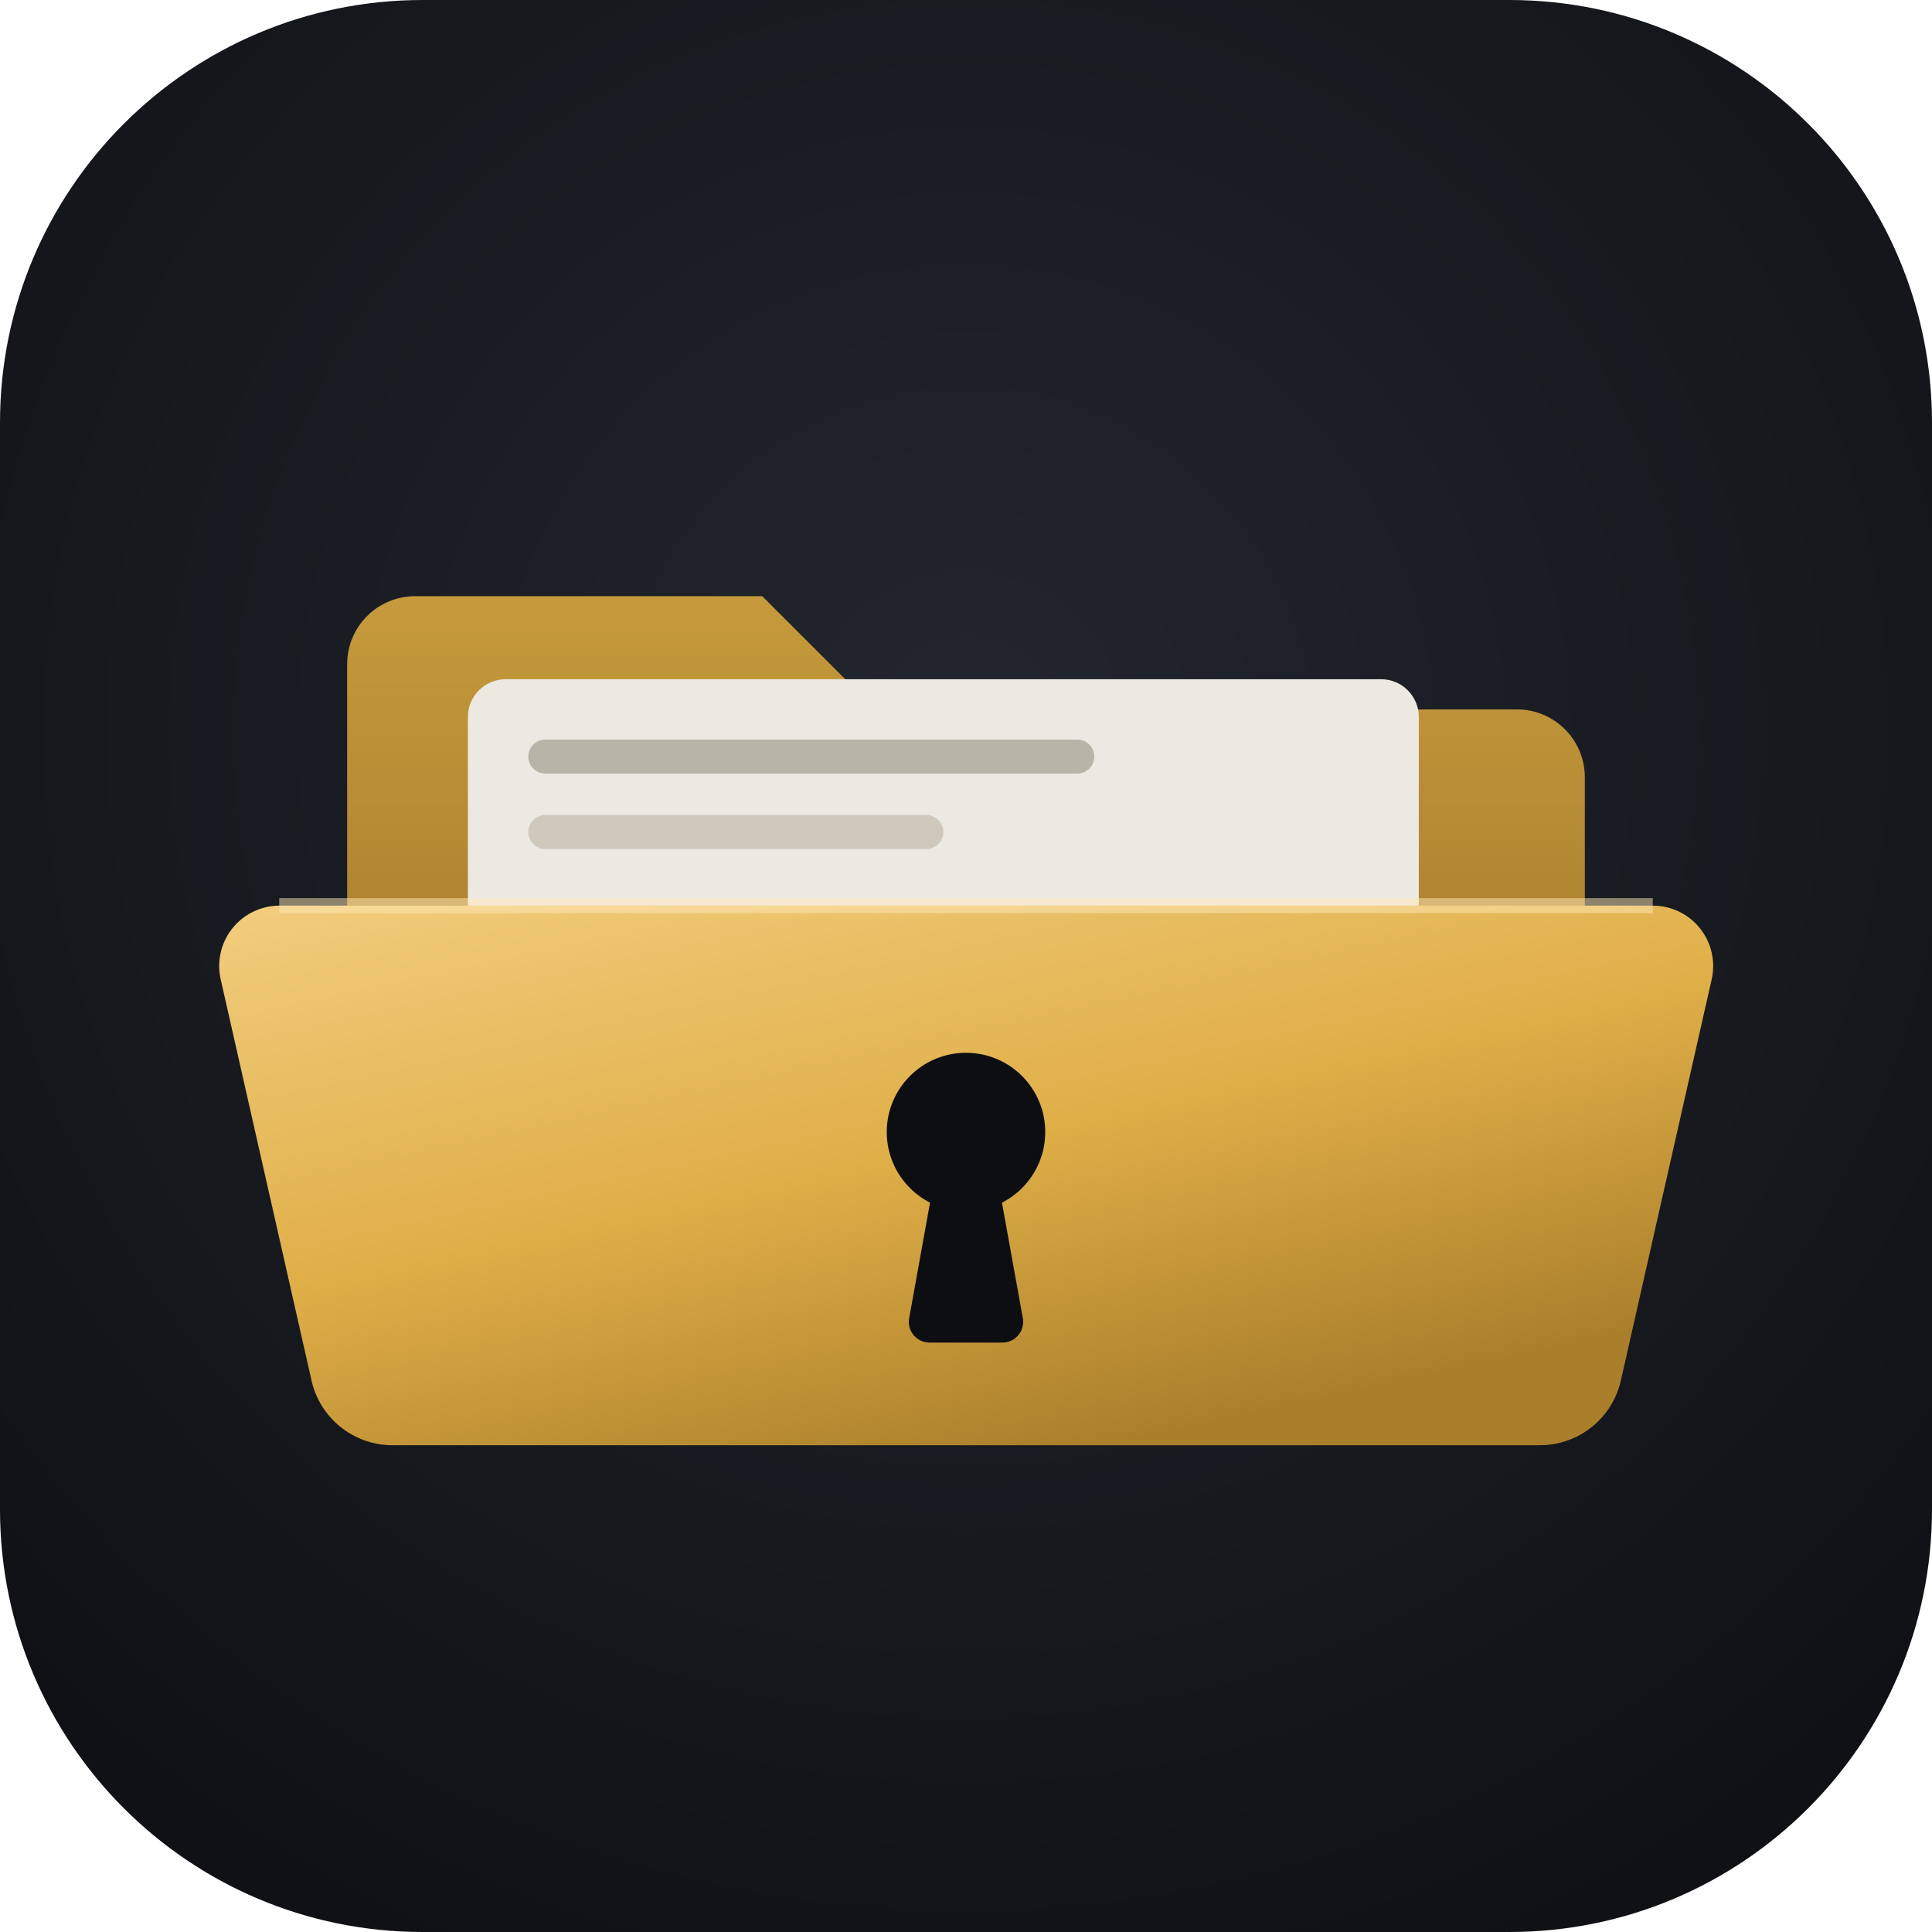
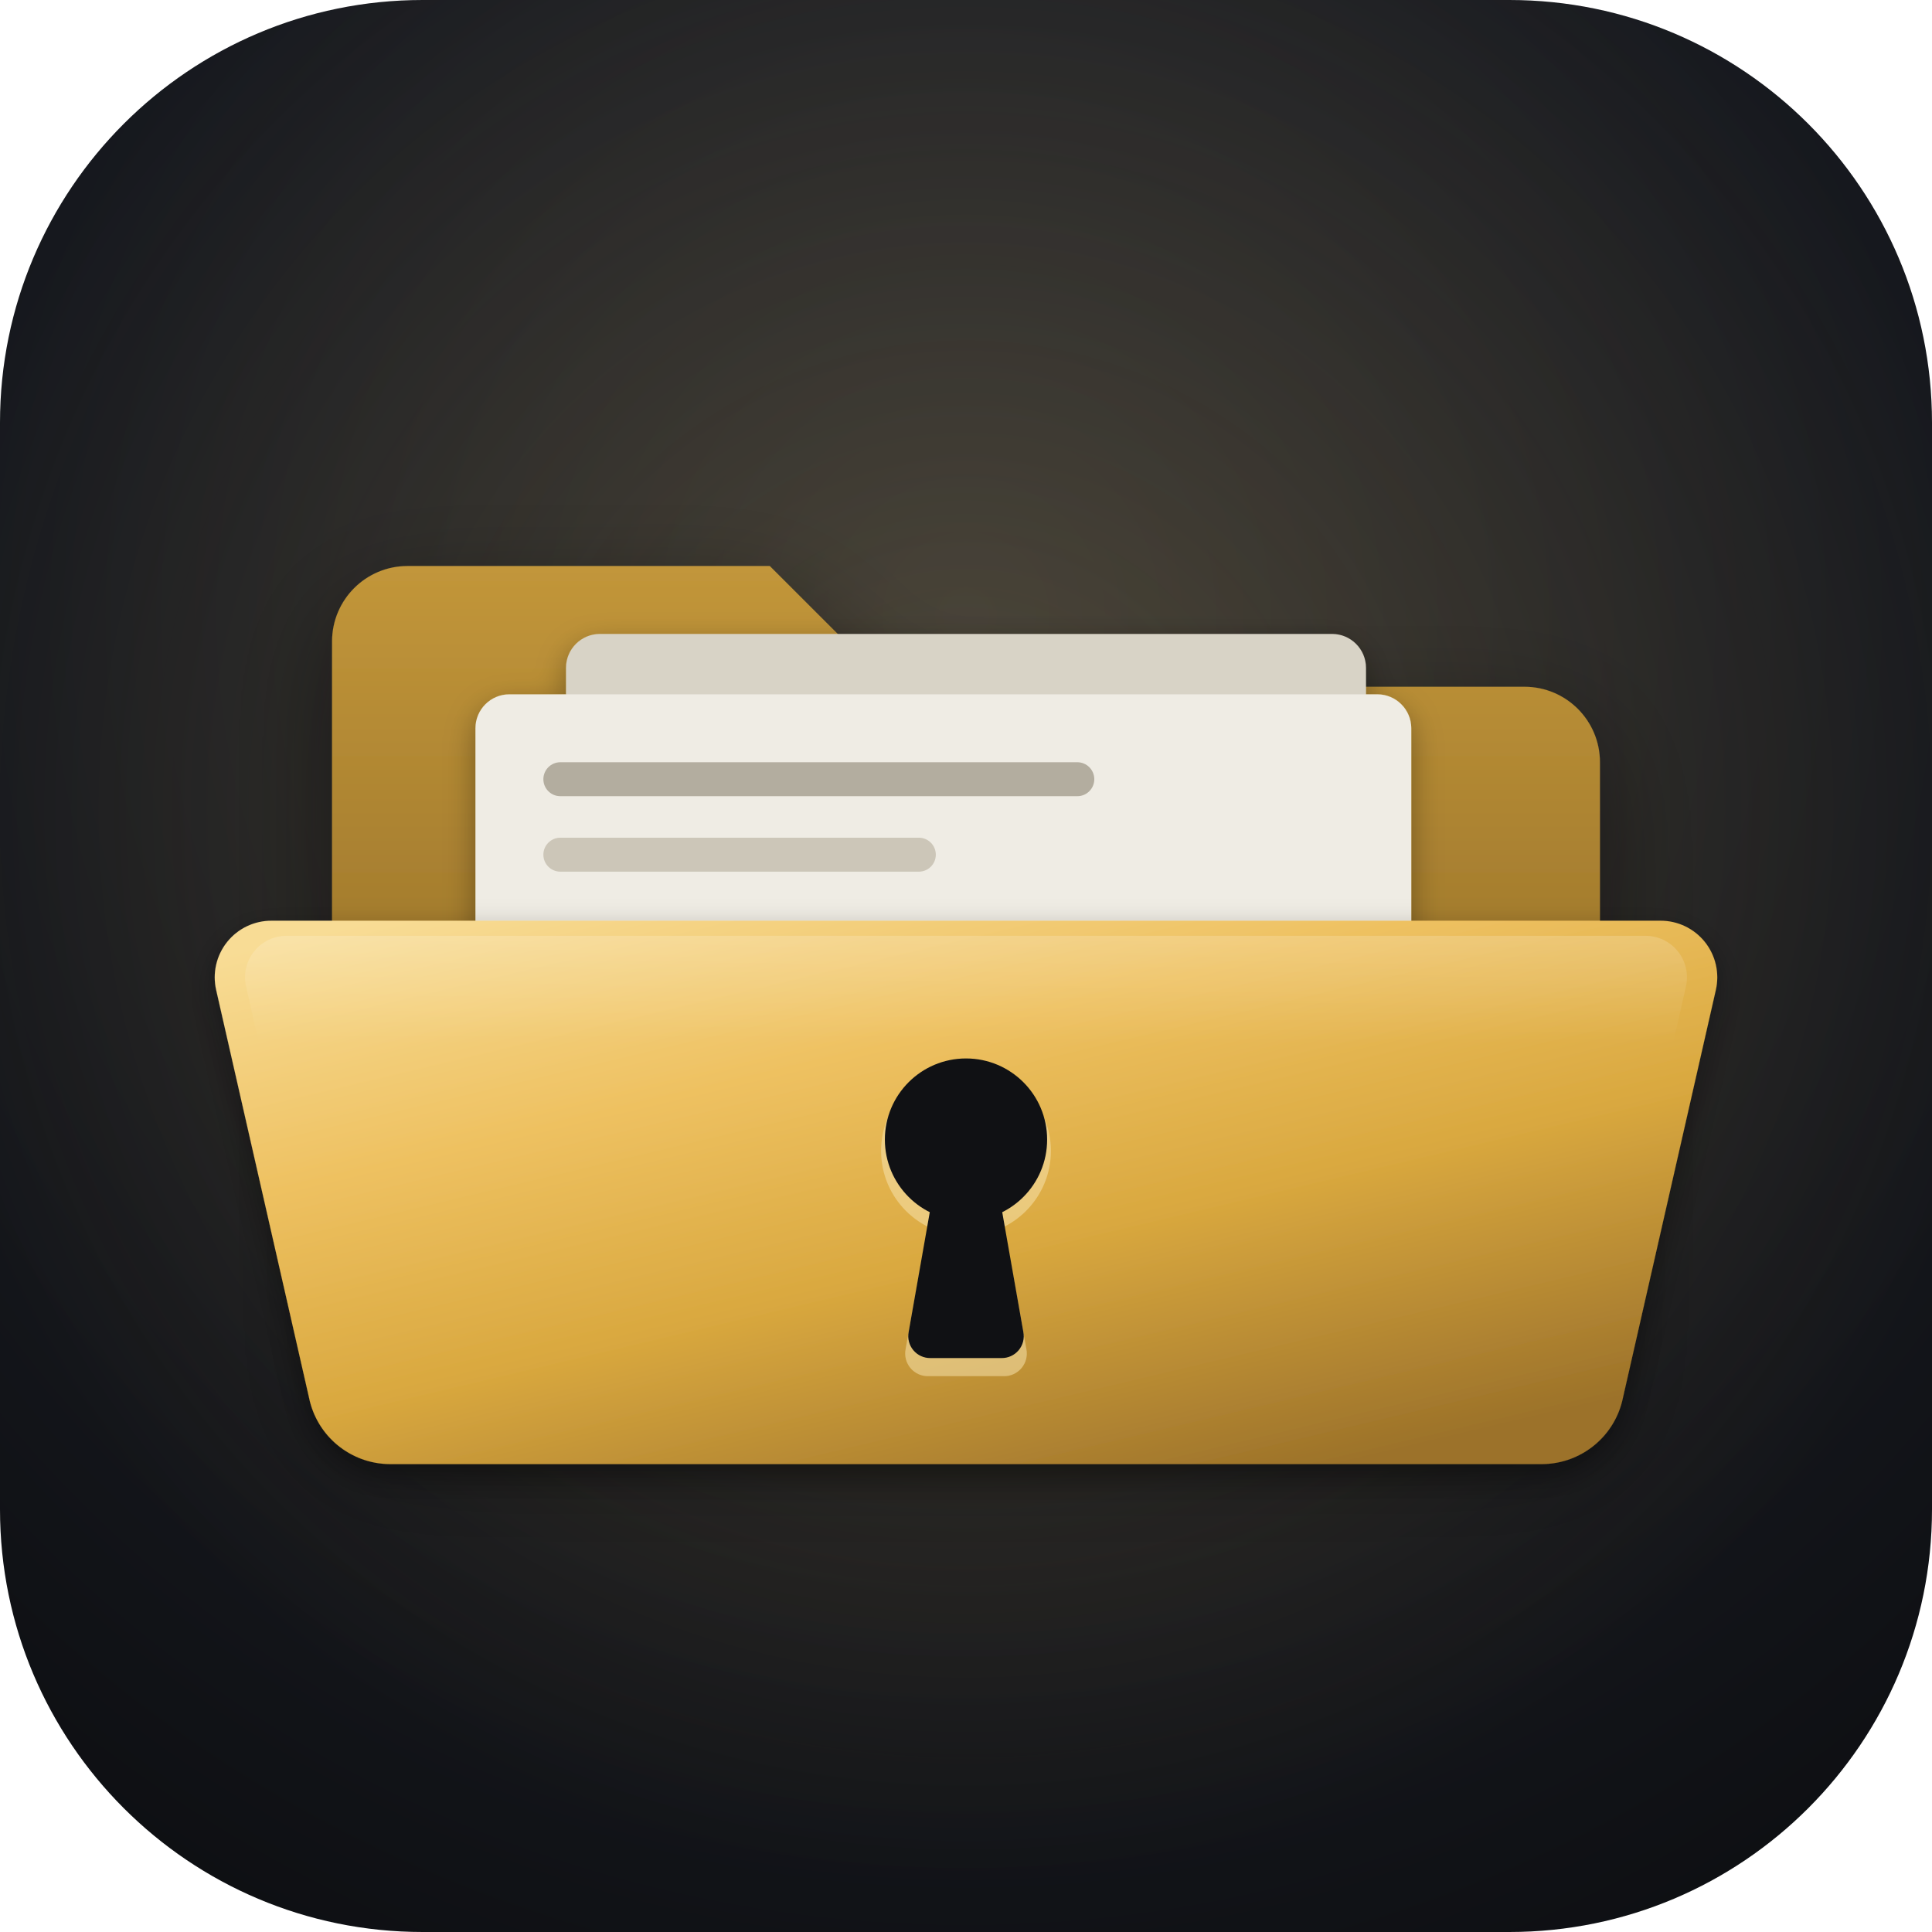
<svg xmlns="http://www.w3.org/2000/svg" viewBox="0 0 512 512" width="512" height="512">
  <defs>
-     <linearGradient id="brass" x1="0" y1="0" x2="0.6" y2="1">
-       <stop offset="0" stop-color="#f2cd7e" />
-       <stop offset="0.55" stop-color="#dfae47" />
-       <stop offset="1" stop-color="#aa7f2b" />
+     <linearGradient id="brass" x1="0.1" y1="0" x2="0.75" y2="1">
+       <stop offset="0" stop-color="#f8dc95" />
+       <stop offset="0.32" stop-color="#eec161" />
+       <stop offset="0.62" stop-color="#d9a83f" />
+       <stop offset="1" stop-color="#9c722a" />
    </linearGradient>
    <linearGradient id="brassdark" x1="0" y1="0" x2="0" y2="1">
-       <stop offset="0" stop-color="#c69a3c" />
-       <stop offset="1" stop-color="#8a651f" />
+       <stop offset="0" stop-color="#c2963a" />
+       <stop offset="1" stop-color="#7c5a1d" />
    </linearGradient>
-     <radialGradient id="bg" cx="0.5" cy="0.38" r="0.85">
-       <stop offset="0" stop-color="#22262e" />
-       <stop offset="1" stop-color="#0b0c0f" />
+     <linearGradient id="sheen" x1="0" y1="0" x2="0" y2="1">
+       <stop offset="0" stop-color="#ffffff" stop-opacity="0.5" />
+       <stop offset="1" stop-color="#ffffff" stop-opacity="0" />
+     </linearGradient>
+     <radialGradient id="bg" cx="0.5" cy="0.32" r="0.95">
+       <stop offset="0" stop-color="#262a33" />
+       <stop offset="0.6" stop-color="#14161b" />
+       <stop offset="1" stop-color="#08090b" />
    </radialGradient>
+     <radialGradient id="halo" cx="0.5" cy="0.42" r="0.55">
+       <stop offset="0" stop-color="#e3b34c" stop-opacity="0.22" />
+       <stop offset="1" stop-color="#e3b34c" stop-opacity="0" />
+     </radialGradient>
+     <filter id="soft" x="-30%" y="-30%" width="160%" height="160%">
+       <feDropShadow dx="0" dy="10" stdDeviation="14" flood-color="#000000" flood-opacity="0.45" />
+     </filter>
+     <filter id="tiny" x="-30%" y="-30%" width="160%" height="160%">
+       <feDropShadow dx="0" dy="3" stdDeviation="4" flood-color="#000000" flood-opacity="0.35" />
+     </filter>
  </defs>
  <rect width="512" height="512" rx="112" fill="url(#bg)" />
-   <path d="M 92 176 a 18 18 0 0 1 18 -18 h 92 l 30 30 h 170 a 18 18 0 0 1 18 18 v 150 a 18 18 0 0 1 -18 18 H 110 a 18 18 0 0 1 -18 -18 Z" fill="url(#brassdark)" />
-   <rect x="124" y="180" width="252" height="120" rx="10" fill="#ece9e2" />
-   <rect x="140" y="196" width="150" height="9" rx="4.5" fill="#b9b4a8" />
-   <rect x="140" y="216" width="110" height="9" rx="4.5" fill="#cfc9bc" />
-   <path d="M 74 240 h 364 a 16 16 0 0 1 15.6 19.6 l -24 106 a 22 22 0 0 1 -21.5 17.4 H 104 a 22 22 0 0 1 -21.5 -17.4 l -24 -106 A 16 16 0 0 1 74 240 Z" fill="url(#brass)" />
-   <path d="M 74 240 h 364" stroke="#ffe9b8" stroke-width="4" opacity="0.5" />
-   <circle cx="256" cy="300" r="21" fill="#0d0e11" />
-   <path d="M 247.5 313 L 241 349 a 5.5 5.5 0 0 0 5.5 6.8 h 19 a 5.5 5.5 0 0 0 5.5 -6.8 L 264.5 313 Z" fill="#0d0e11" />
+   <rect width="512" height="512" rx="112" fill="url(#halo)" />
+   <path d="M 88 170 a 20 20 0 0 1 20 -20 h 96 l 32 32 h 168 a 20 20 0 0 1 20 20 v 152 a 20 20 0 0 1 -20 20 H 108 a 20 20 0 0 1 -20 -20 Z" fill="url(#brassdark)" filter="url(#soft)" />
+   <g filter="url(#tiny)">
+     <rect x="150" y="168" width="212" height="110" rx="9" fill="#d8d3c6" />
+     <rect x="126" y="184" width="248" height="110" rx="9" fill="#efece4" />
+   </g>
+   <rect x="144" y="202" width="146" height="9" rx="4.5" fill="#b3ad9f" />
+   <rect x="144" y="222" width="104" height="9" rx="4.5" fill="#ccc6b8" />
+   <path d="M 72 244 h 368 a 15 15 0 0 1 14.7 18.4 l -24.6 108 a 22 22 0 0 1 -21.4 17.6 H 103.3 a 22 22 0 0 1 -21.4 -17.6 l -24.6 -108 A 15 15 0 0 1 72 244 Z" fill="url(#brass)" filter="url(#tiny)" />
+   <path d="M 76 248 h 360 a 11 11 0 0 1 10.8 13.4 l -3.4 15 H 68.6 l -3.4 -15 A 11 11 0 0 1 76 248 Z" fill="url(#sheen)" opacity="0.35" />
+   <g>
+     <circle cx="256" cy="303" r="22.5" fill="#f6e2ac" opacity="0.55" transform="translate(0,2)" />
+     <path d="M 247 316 L 240 355 a 6 6 0 0 0 6 7.2 h 20 a 6 6 0 0 0 6 -7.2 L 265 316 Z" fill="#f6e2ac" opacity="0.55" transform="translate(0,2.5)" />
+     <circle cx="256" cy="302" r="21.5" fill="#101114" />
+     <path d="M 247.5 315 L 240.8 353 a 5.8 5.8 0 0 0 5.8 6.9 h 18.8 a 5.8 5.8 0 0 0 5.8 -6.9 L 264.5 315 Z" fill="#101114" />
+   </g>
</svg>
